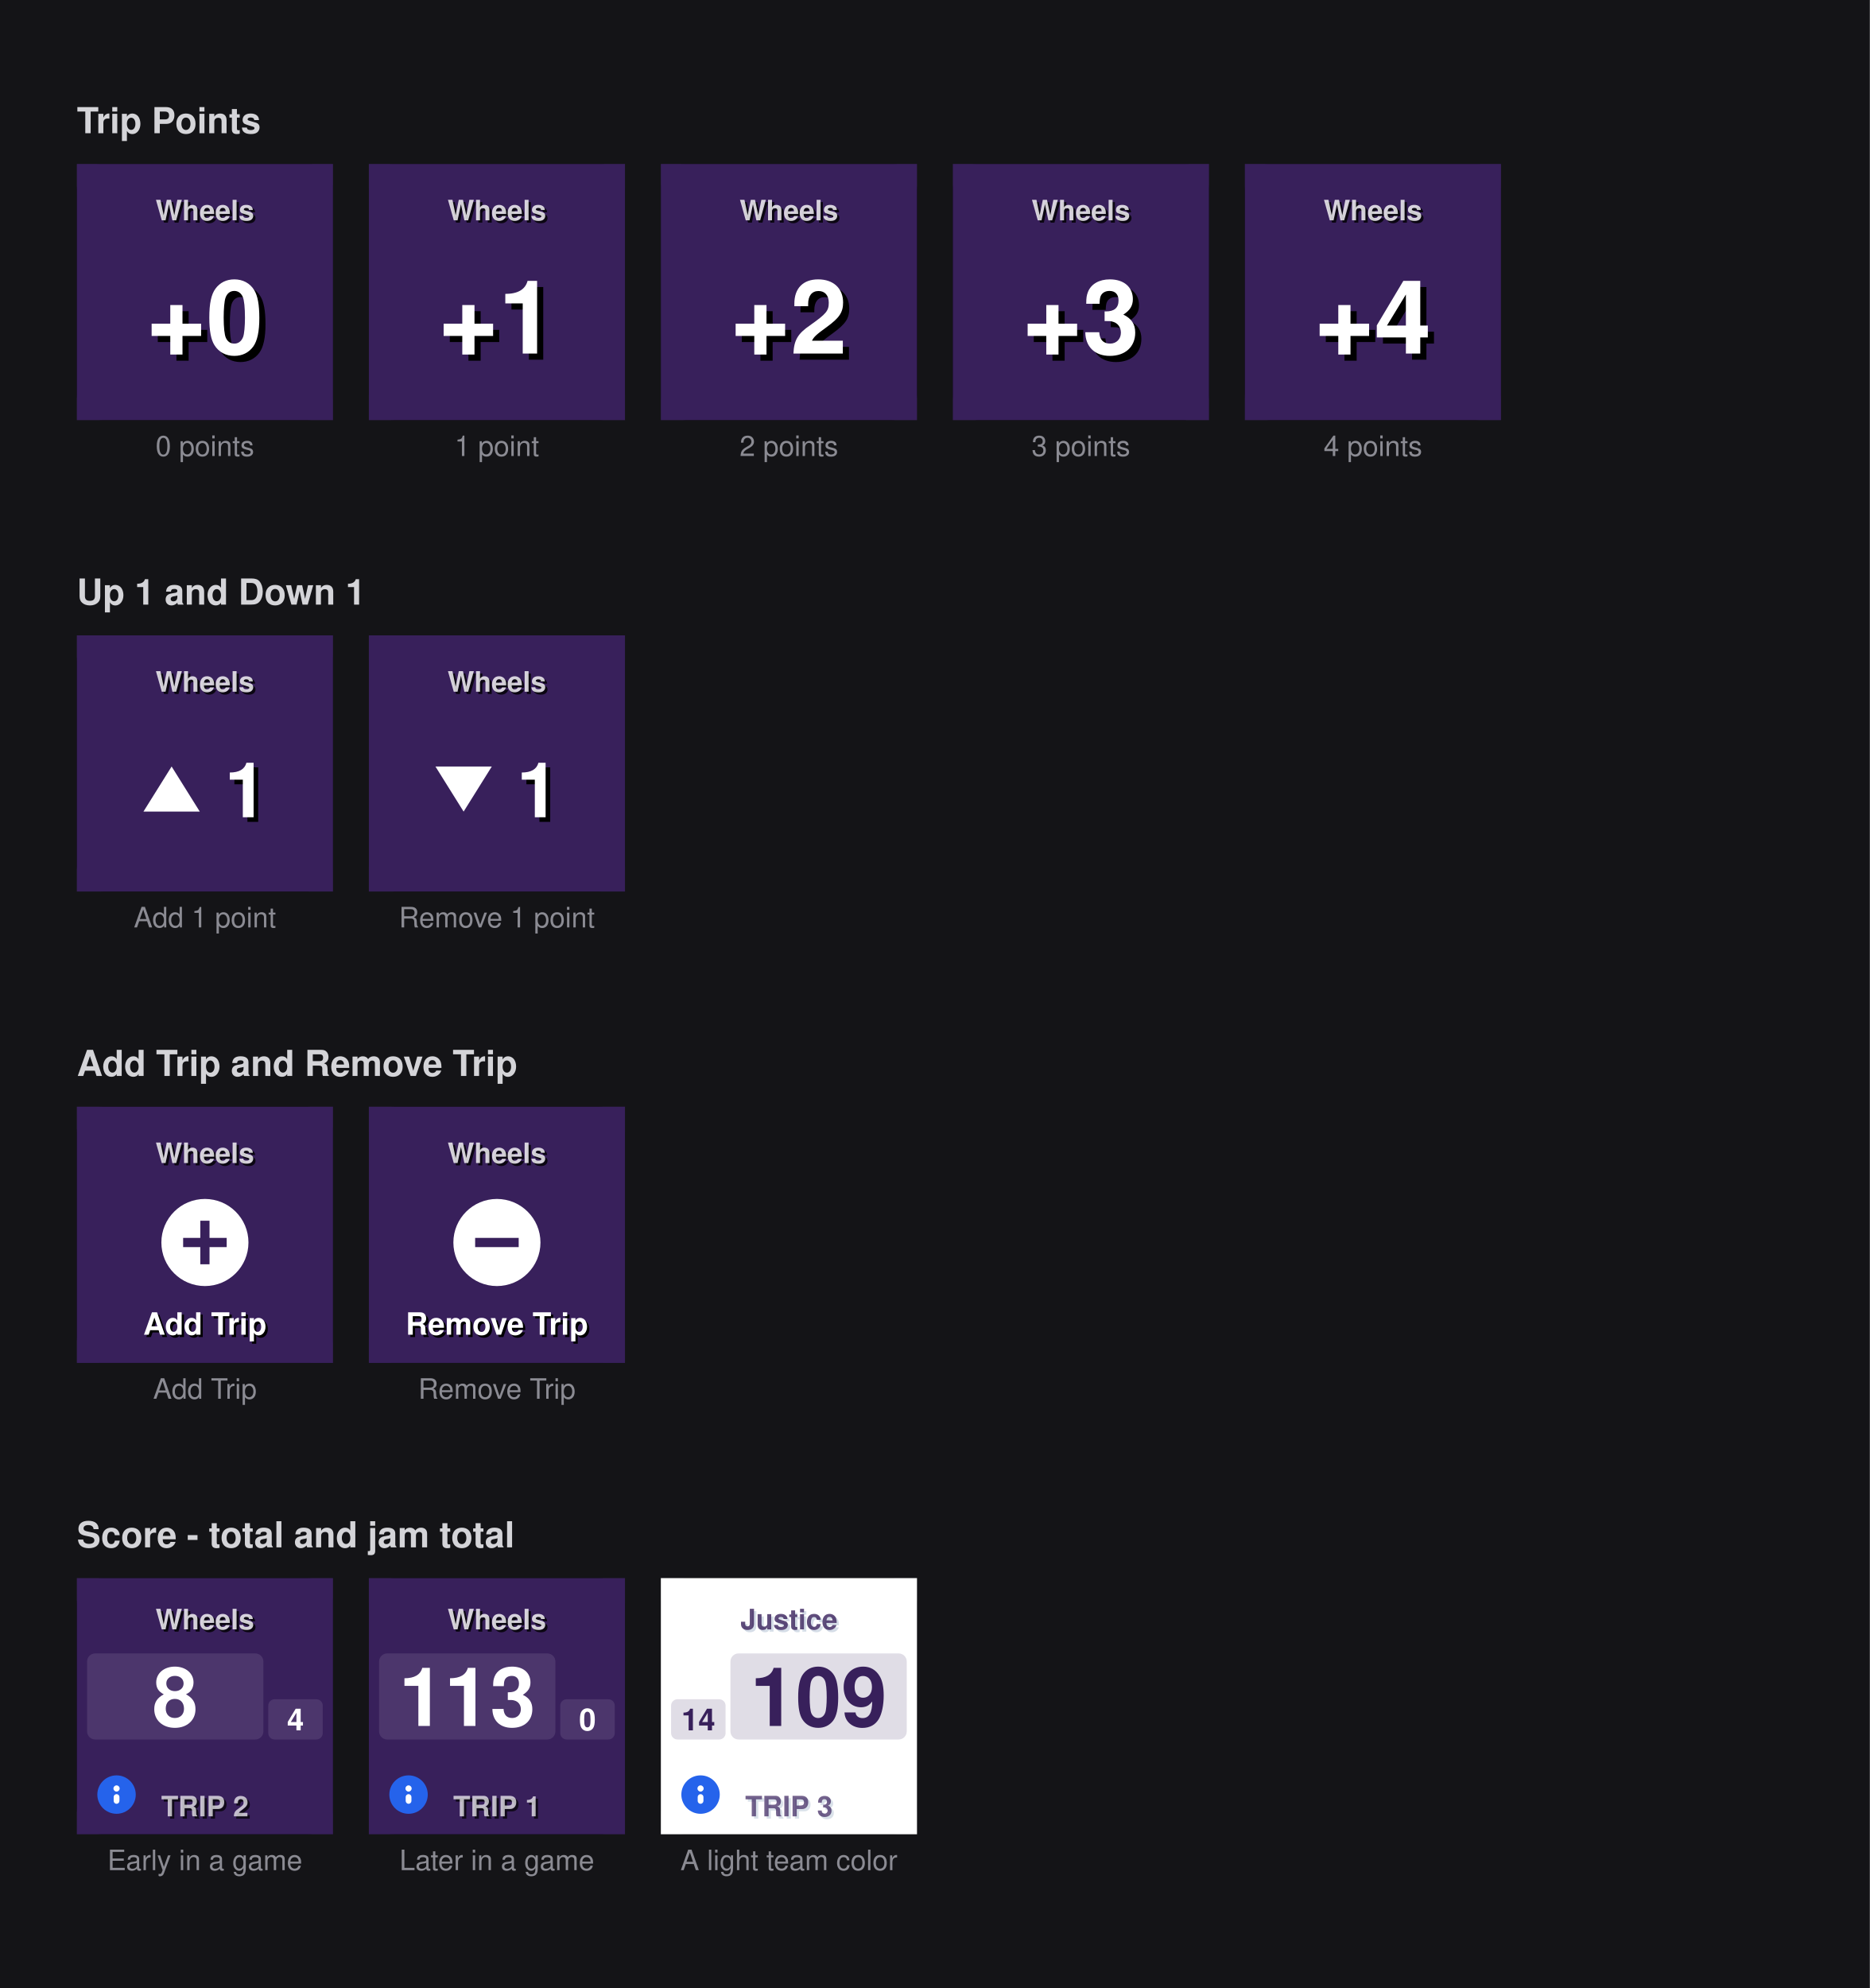
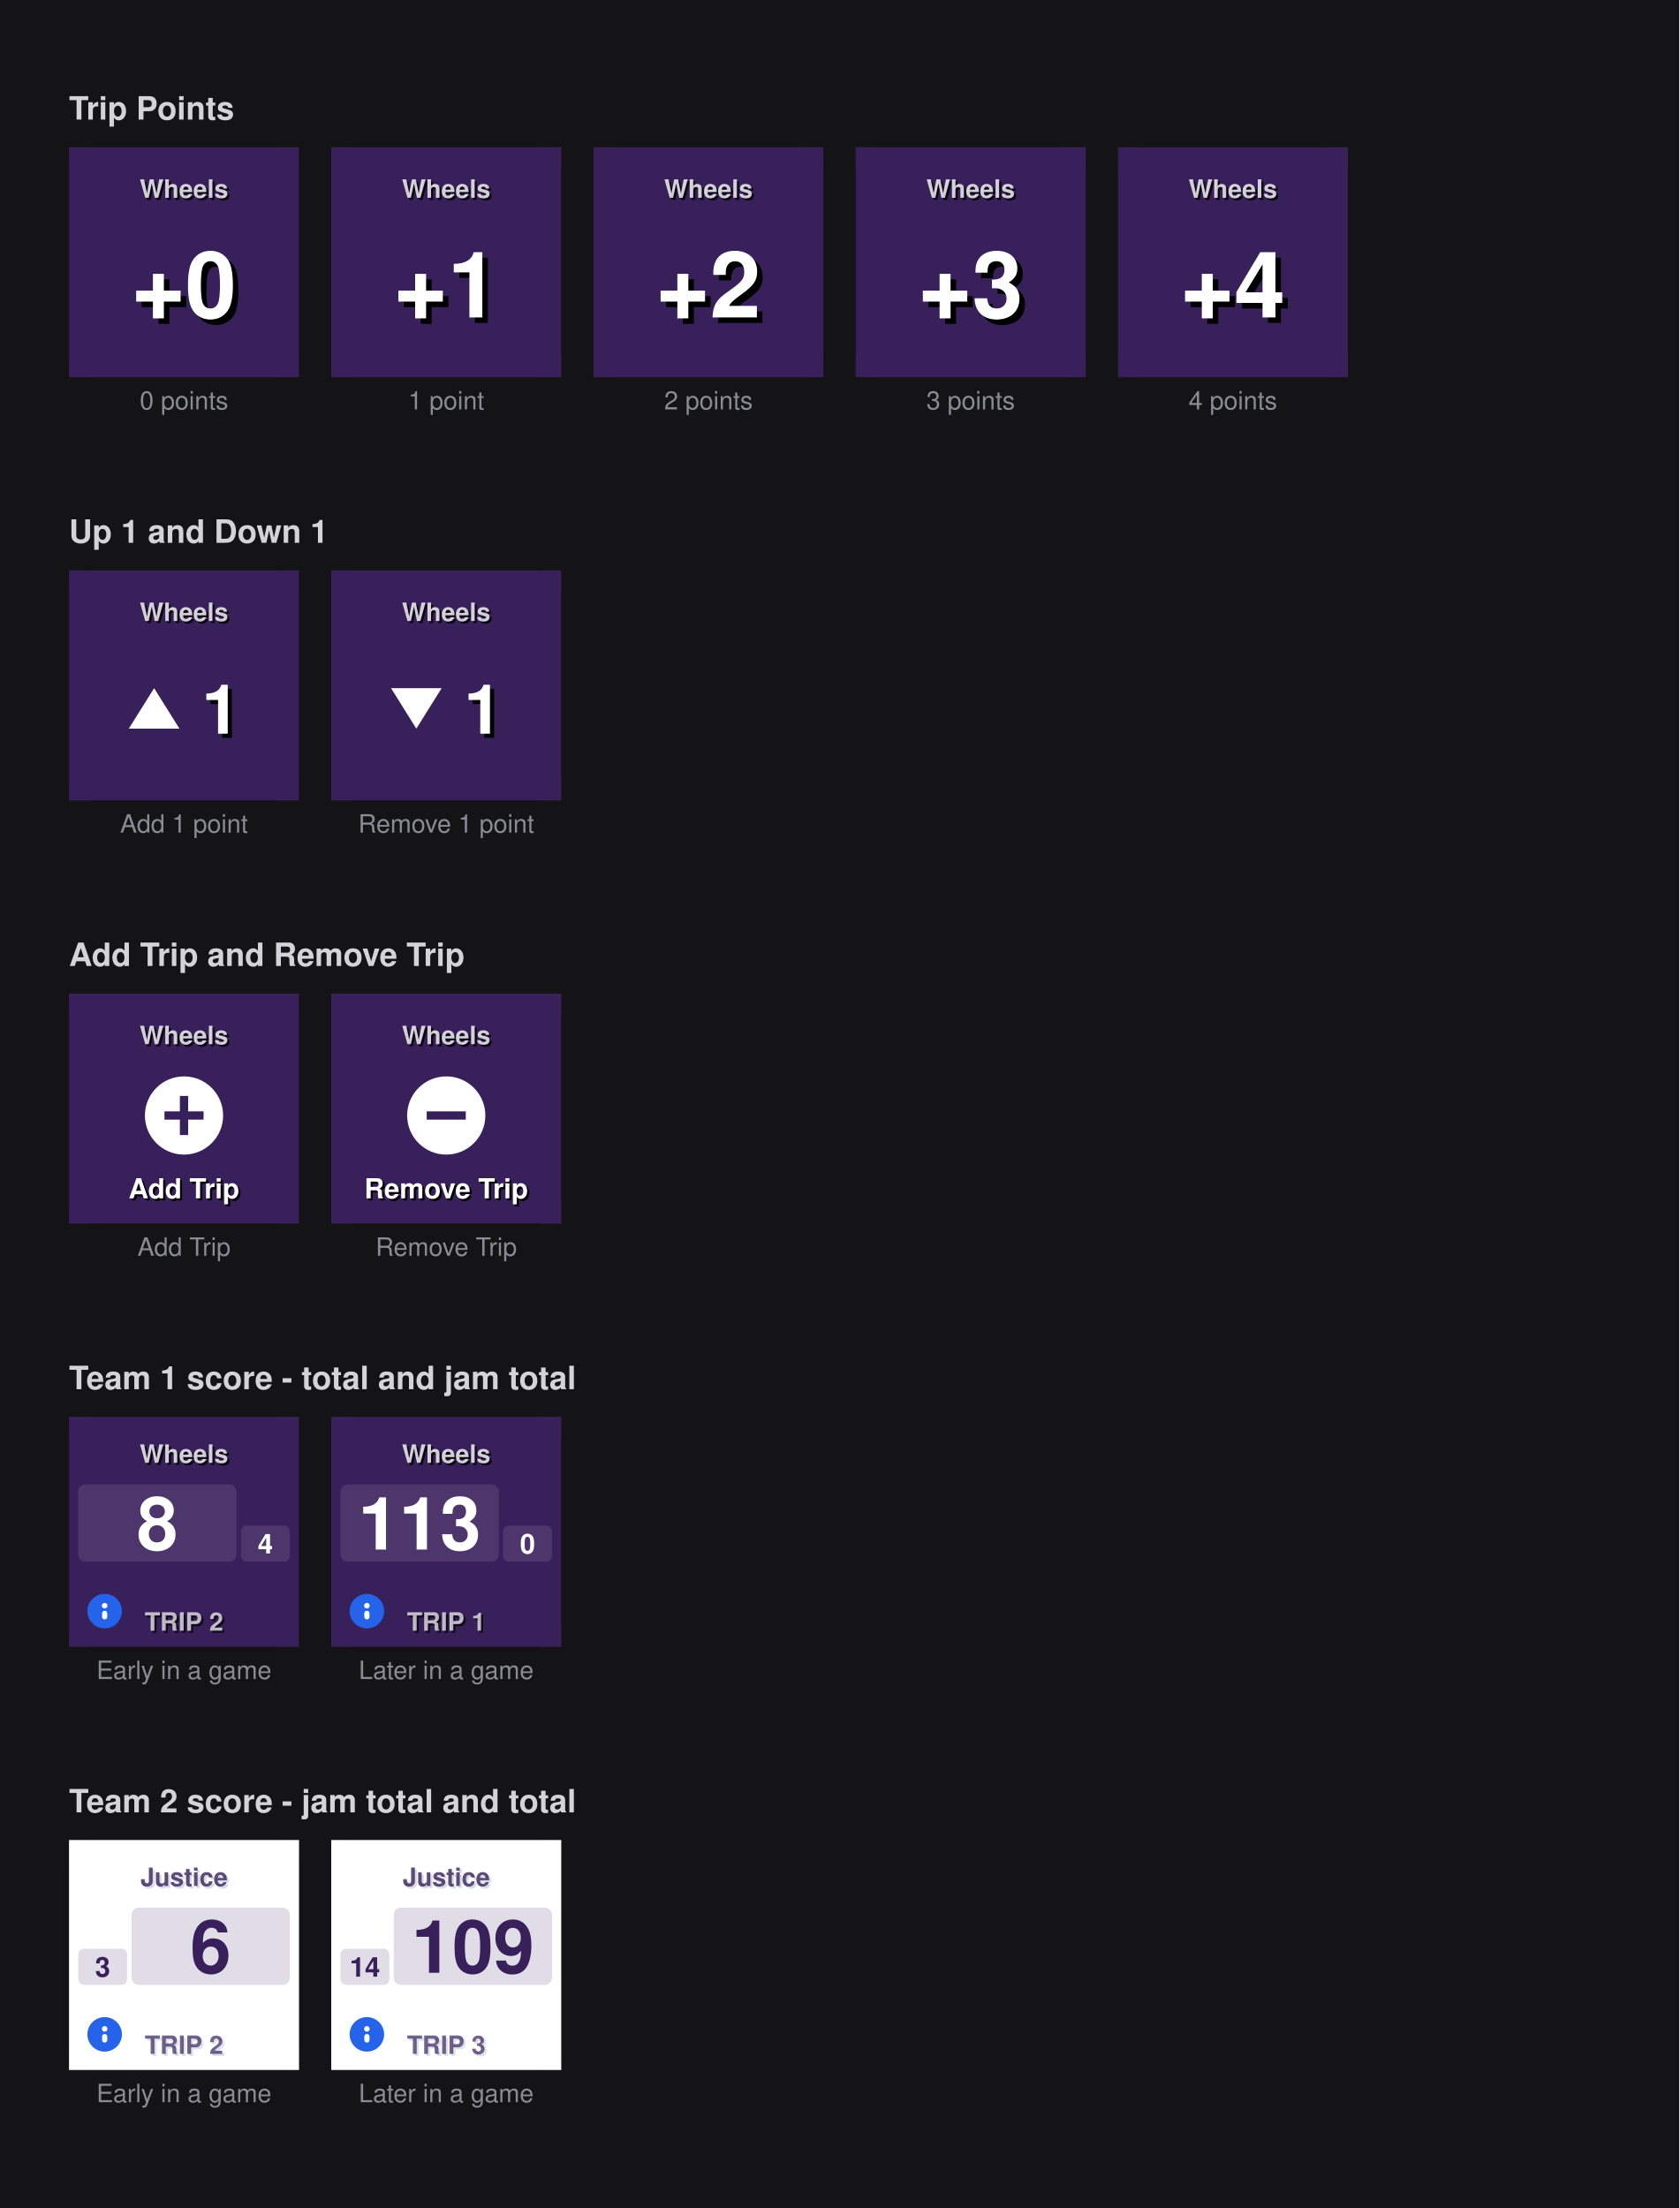
- <svg xmlns="http://www.w3.org/2000/svg" viewBox="0 0 730 776" width="730" height="776" role="img" aria-label="Plugin buttons and the states they show">
-   <rect width="730" height="776" fill="#141417" />
+ <svg xmlns="http://www.w3.org/2000/svg" viewBox="0 0 730 960" width="730" height="960" role="img" aria-label="Plugin buttons and the states they show">
+   <rect width="730" height="960" fill="#141417" />
  <text x="30" y="52" font-family="'Helvetica Neue', Helvetica, Arial, sans-serif" font-size="14" font-weight="bold" fill="#d4d4d8" text-anchor="start">Trip Points</text>
  <svg x="30" y="64" width="100" height="100" viewBox="0 0 100 100">
    <rect width="100" height="100" rx="10" fill="#000000" />
    <g clip-path="inset(0 round 10px)">
      <rect width="100" height="100" fill="#38205b" />
      <text x="50.9" y="22.9" fill="#000000" font-family="'Helvetica Neue', Helvetica, Arial, sans-serif" font-size="11" font-weight="700" text-anchor="middle" opacity="0.8">Wheels</text>
      <text x="50" y="22" fill="#ffffff" font-family="'Helvetica Neue', Helvetica, Arial, sans-serif" font-size="11" font-weight="700" text-anchor="middle" opacity="0.8">Wheels</text>
      <text x="52.4" y="76.4" fill="#000000" font-family="'Helvetica Neue', Helvetica, Arial, sans-serif" font-size="40" font-weight="700" text-anchor="middle">+0</text>
      <text x="50" y="74" fill="#ffffff" font-family="'Helvetica Neue', Helvetica, Arial, sans-serif" font-size="40" font-weight="700" text-anchor="middle">+0</text>
    </g>
  </svg>
  <text x="80" y="178" font-family="'Helvetica Neue', Helvetica, Arial, sans-serif" font-size="11" font-weight="normal" fill="#8b8b93" text-anchor="middle">0 points</text>
  <svg x="144" y="64" width="100" height="100" viewBox="0 0 100 100">
    <rect width="100" height="100" rx="10" fill="#000000" />
    <g clip-path="inset(0 round 10px)">
      <rect width="100" height="100" fill="#38205b" />
      <text x="50.9" y="22.9" fill="#000000" font-family="'Helvetica Neue', Helvetica, Arial, sans-serif" font-size="11" font-weight="700" text-anchor="middle" opacity="0.8">Wheels</text>
      <text x="50" y="22" fill="#ffffff" font-family="'Helvetica Neue', Helvetica, Arial, sans-serif" font-size="11" font-weight="700" text-anchor="middle" opacity="0.8">Wheels</text>
      <text x="52.4" y="76.4" fill="#000000" font-family="'Helvetica Neue', Helvetica, Arial, sans-serif" font-size="40" font-weight="700" text-anchor="middle">+1</text>
      <text x="50" y="74" fill="#ffffff" font-family="'Helvetica Neue', Helvetica, Arial, sans-serif" font-size="40" font-weight="700" text-anchor="middle">+1</text>
    </g>
  </svg>
  <text x="194" y="178" font-family="'Helvetica Neue', Helvetica, Arial, sans-serif" font-size="11" font-weight="normal" fill="#8b8b93" text-anchor="middle">1 point</text>
  <svg x="258" y="64" width="100" height="100" viewBox="0 0 100 100">
    <rect width="100" height="100" rx="10" fill="#000000" />
    <g clip-path="inset(0 round 10px)">
      <rect width="100" height="100" fill="#38205b" />
      <text x="50.9" y="22.9" fill="#000000" font-family="'Helvetica Neue', Helvetica, Arial, sans-serif" font-size="11" font-weight="700" text-anchor="middle" opacity="0.8">Wheels</text>
      <text x="50" y="22" fill="#ffffff" font-family="'Helvetica Neue', Helvetica, Arial, sans-serif" font-size="11" font-weight="700" text-anchor="middle" opacity="0.8">Wheels</text>
      <text x="52.4" y="76.4" fill="#000000" font-family="'Helvetica Neue', Helvetica, Arial, sans-serif" font-size="40" font-weight="700" text-anchor="middle">+2</text>
      <text x="50" y="74" fill="#ffffff" font-family="'Helvetica Neue', Helvetica, Arial, sans-serif" font-size="40" font-weight="700" text-anchor="middle">+2</text>
    </g>
  </svg>
  <text x="308" y="178" font-family="'Helvetica Neue', Helvetica, Arial, sans-serif" font-size="11" font-weight="normal" fill="#8b8b93" text-anchor="middle">2 points</text>
  <svg x="372" y="64" width="100" height="100" viewBox="0 0 100 100">
    <rect width="100" height="100" rx="10" fill="#000000" />
    <g clip-path="inset(0 round 10px)">
      <rect width="100" height="100" fill="#38205b" />
      <text x="50.9" y="22.9" fill="#000000" font-family="'Helvetica Neue', Helvetica, Arial, sans-serif" font-size="11" font-weight="700" text-anchor="middle" opacity="0.8">Wheels</text>
      <text x="50" y="22" fill="#ffffff" font-family="'Helvetica Neue', Helvetica, Arial, sans-serif" font-size="11" font-weight="700" text-anchor="middle" opacity="0.8">Wheels</text>
      <text x="52.4" y="76.4" fill="#000000" font-family="'Helvetica Neue', Helvetica, Arial, sans-serif" font-size="40" font-weight="700" text-anchor="middle">+3</text>
      <text x="50" y="74" fill="#ffffff" font-family="'Helvetica Neue', Helvetica, Arial, sans-serif" font-size="40" font-weight="700" text-anchor="middle">+3</text>
    </g>
  </svg>
  <text x="422" y="178" font-family="'Helvetica Neue', Helvetica, Arial, sans-serif" font-size="11" font-weight="normal" fill="#8b8b93" text-anchor="middle">3 points</text>
  <svg x="486" y="64" width="100" height="100" viewBox="0 0 100 100">
    <rect width="100" height="100" rx="10" fill="#000000" />
    <g clip-path="inset(0 round 10px)">
      <rect width="100" height="100" fill="#38205b" />
      <text x="50.9" y="22.9" fill="#000000" font-family="'Helvetica Neue', Helvetica, Arial, sans-serif" font-size="11" font-weight="700" text-anchor="middle" opacity="0.8">Wheels</text>
      <text x="50" y="22" fill="#ffffff" font-family="'Helvetica Neue', Helvetica, Arial, sans-serif" font-size="11" font-weight="700" text-anchor="middle" opacity="0.8">Wheels</text>
      <text x="52.4" y="76.4" fill="#000000" font-family="'Helvetica Neue', Helvetica, Arial, sans-serif" font-size="40" font-weight="700" text-anchor="middle">+4</text>
      <text x="50" y="74" fill="#ffffff" font-family="'Helvetica Neue', Helvetica, Arial, sans-serif" font-size="40" font-weight="700" text-anchor="middle">+4</text>
    </g>
  </svg>
  <text x="536" y="178" font-family="'Helvetica Neue', Helvetica, Arial, sans-serif" font-size="11" font-weight="normal" fill="#8b8b93" text-anchor="middle">4 points</text>
  <text x="30" y="236" font-family="'Helvetica Neue', Helvetica, Arial, sans-serif" font-size="14" font-weight="bold" fill="#d4d4d8" text-anchor="start">Up 1 and Down 1</text>
  <svg x="30" y="248" width="100" height="100" viewBox="0 0 100 100">
    <rect width="100" height="100" rx="10" fill="#000000" />
    <g clip-path="inset(0 round 10px)">
      <rect width="100" height="100" fill="#38205b" />
      <polygon points="37,51.2 26,68.8 48,68.8" fill="#ffffff" />
      <text x="50.9" y="22.9" fill="#000000" font-family="'Helvetica Neue', Helvetica, Arial, sans-serif" font-size="11" font-weight="700" text-anchor="middle" opacity="0.8">Wheels</text>
      <text x="50" y="22" fill="#ffffff" font-family="'Helvetica Neue', Helvetica, Arial, sans-serif" font-size="11" font-weight="700" text-anchor="middle" opacity="0.8">Wheels</text>
      <text x="67.8" y="72.8" fill="#000000" font-family="'Helvetica Neue', Helvetica, Arial, sans-serif" font-size="30" font-weight="700" text-anchor="middle">1</text>
      <text x="66" y="71" fill="#ffffff" font-family="'Helvetica Neue', Helvetica, Arial, sans-serif" font-size="30" font-weight="700" text-anchor="middle">1</text>
    </g>
  </svg>
  <text x="80" y="362" font-family="'Helvetica Neue', Helvetica, Arial, sans-serif" font-size="11" font-weight="normal" fill="#8b8b93" text-anchor="middle">Add 1 point</text>
  <svg x="144" y="248" width="100" height="100" viewBox="0 0 100 100">
    <rect width="100" height="100" rx="10" fill="#000000" />
    <g clip-path="inset(0 round 10px)">
      <rect width="100" height="100" fill="#38205b" />
      <polygon points="37,68.8 26,51.2 48,51.2" fill="#ffffff" />
      <text x="50.9" y="22.9" fill="#000000" font-family="'Helvetica Neue', Helvetica, Arial, sans-serif" font-size="11" font-weight="700" text-anchor="middle" opacity="0.8">Wheels</text>
      <text x="50" y="22" fill="#ffffff" font-family="'Helvetica Neue', Helvetica, Arial, sans-serif" font-size="11" font-weight="700" text-anchor="middle" opacity="0.8">Wheels</text>
      <text x="67.8" y="72.8" fill="#000000" font-family="'Helvetica Neue', Helvetica, Arial, sans-serif" font-size="30" font-weight="700" text-anchor="middle">1</text>
      <text x="66" y="71" fill="#ffffff" font-family="'Helvetica Neue', Helvetica, Arial, sans-serif" font-size="30" font-weight="700" text-anchor="middle">1</text>
    </g>
  </svg>
  <text x="194" y="362" font-family="'Helvetica Neue', Helvetica, Arial, sans-serif" font-size="11" font-weight="normal" fill="#8b8b93" text-anchor="middle">Remove 1 point</text>
  <text x="30" y="420" font-family="'Helvetica Neue', Helvetica, Arial, sans-serif" font-size="14" font-weight="bold" fill="#d4d4d8" text-anchor="start">Add Trip and Remove Trip</text>
  <svg x="30" y="432" width="100" height="100" viewBox="0 0 100 100">
    <rect width="100" height="100" rx="10" fill="#000000" />
    <g clip-path="inset(0 round 10px)">
      <rect width="100" height="100" fill="#38205b" />
      <circle cx="50" cy="53" r="17" fill="#ffffff" />
      <line x1="41.5" y1="53" x2="58.5" y2="53" stroke="#38205b" stroke-width="3.6" stroke-linecap="butt" />
      <line x1="50" y1="44.5" x2="50" y2="61.5" stroke="#38205b" stroke-width="3.6" stroke-linecap="butt" />
      <text x="50.9" y="22.9" fill="#000000" font-family="'Helvetica Neue', Helvetica, Arial, sans-serif" font-size="11" font-weight="700" text-anchor="middle" opacity="0.8">Wheels</text>
      <text x="50" y="22" fill="#ffffff" font-family="'Helvetica Neue', Helvetica, Arial, sans-serif" font-size="11" font-weight="700" text-anchor="middle" opacity="0.8">Wheels</text>
      <text x="50.9" y="89.9" fill="#000000" font-family="'Helvetica Neue', Helvetica, Arial, sans-serif" font-size="12" font-weight="700" text-anchor="middle">Add Trip</text>
      <text x="50" y="89" fill="#ffffff" font-family="'Helvetica Neue', Helvetica, Arial, sans-serif" font-size="12" font-weight="700" text-anchor="middle">Add Trip</text>
    </g>
  </svg>
  <text x="80" y="546" font-family="'Helvetica Neue', Helvetica, Arial, sans-serif" font-size="11" font-weight="normal" fill="#8b8b93" text-anchor="middle">Add Trip</text>
  <svg x="144" y="432" width="100" height="100" viewBox="0 0 100 100">
    <rect width="100" height="100" rx="10" fill="#000000" />
    <g clip-path="inset(0 round 10px)">
      <rect width="100" height="100" fill="#38205b" />
      <circle cx="50" cy="53" r="17" fill="#ffffff" />
      <line x1="41.5" y1="53" x2="58.5" y2="53" stroke="#38205b" stroke-width="3.6" stroke-linecap="butt" />
      <text x="50.9" y="22.9" fill="#000000" font-family="'Helvetica Neue', Helvetica, Arial, sans-serif" font-size="11" font-weight="700" text-anchor="middle" opacity="0.8">Wheels</text>
      <text x="50" y="22" fill="#ffffff" font-family="'Helvetica Neue', Helvetica, Arial, sans-serif" font-size="11" font-weight="700" text-anchor="middle" opacity="0.8">Wheels</text>
      <text x="50.9" y="89.9" fill="#000000" font-family="'Helvetica Neue', Helvetica, Arial, sans-serif" font-size="12" font-weight="700" text-anchor="middle">Remove Trip</text>
      <text x="50" y="89" fill="#ffffff" font-family="'Helvetica Neue', Helvetica, Arial, sans-serif" font-size="12" font-weight="700" text-anchor="middle">Remove Trip</text>
    </g>
  </svg>
  <text x="194" y="546" font-family="'Helvetica Neue', Helvetica, Arial, sans-serif" font-size="11" font-weight="normal" fill="#8b8b93" text-anchor="middle">Remove Trip</text>
-   <text x="30" y="604" font-family="'Helvetica Neue', Helvetica, Arial, sans-serif" font-size="14" font-weight="bold" fill="#d4d4d8" text-anchor="start">Score - total and jam total</text>
+   <text x="30" y="604" font-family="'Helvetica Neue', Helvetica, Arial, sans-serif" font-size="14" font-weight="bold" fill="#d4d4d8" text-anchor="start">Team 1 score - total and jam total</text>
  <svg x="30" y="616" width="100" height="100" viewBox="0 0 100 100">
    <rect width="100" height="100" rx="10" fill="#000000" />
    <g clip-path="inset(0 round 10px)">
      <rect width="100" height="100" fill="#38205b" />
      <rect x="4" y="29.4" width="68.83" height="33.6" rx="3.17" fill="#4c366c" />
      <rect x="74.73" y="47.29" width="21.27" height="15.71" rx="2.5" fill="#4c366c" />
      <text x="50.9" y="20.9" fill="#000000" font-family="'Helvetica Neue', Helvetica, Arial, sans-serif" font-size="11" font-weight="700" text-anchor="middle" opacity="0.8">Wheels</text>
      <text x="50" y="20" fill="#ffffff" font-family="'Helvetica Neue', Helvetica, Arial, sans-serif" font-size="11" font-weight="700" text-anchor="middle" opacity="0.8">Wheels</text>
      <text x="38.414" y="57.72" fill="#ffffff" font-family="'Helvetica Neue', Helvetica, Arial, sans-serif" font-size="32" font-weight="700" text-anchor="middle">8</text>
      <text x="85.366" y="59.43" fill="#ffffff" font-family="'Helvetica Neue', Helvetica, Arial, sans-serif" font-size="11.9" font-weight="700" text-anchor="middle">4</text>
      <text x="50.9" y="93.9" fill="#000000" font-family="'Helvetica Neue', Helvetica, Arial, sans-serif" font-size="11" font-weight="700" text-anchor="middle" opacity="0.7">TRIP 2</text>
      <text x="50" y="93" fill="#ffffff" font-family="'Helvetica Neue', Helvetica, Arial, sans-serif" font-size="11" font-weight="700" text-anchor="middle" opacity="0.7">TRIP 2</text>
      <circle cx="15.5" cy="84.5" r="7.5" fill="#2563eb" />
      <circle cx="15.5" cy="82.12" r="1.21" fill="#ffffff" />
      <rect x="14.38" y="84.33" width="2.25" height="3.76" rx="1.13" fill="#ffffff" />
    </g>
  </svg>
  <text x="80" y="730" font-family="'Helvetica Neue', Helvetica, Arial, sans-serif" font-size="11" font-weight="normal" fill="#8b8b93" text-anchor="middle">Early in a game</text>
  <svg x="144" y="616" width="100" height="100" viewBox="0 0 100 100">
    <rect width="100" height="100" rx="10" fill="#000000" />
    <g clip-path="inset(0 round 10px)">
      <rect width="100" height="100" fill="#38205b" />
      <rect x="4" y="29.4" width="68.83" height="33.6" rx="3.17" fill="#4c366c" />
      <rect x="74.73" y="47.29" width="21.27" height="15.71" rx="2.5" fill="#4c366c" />
      <text x="50.9" y="20.9" fill="#000000" font-family="'Helvetica Neue', Helvetica, Arial, sans-serif" font-size="11" font-weight="700" text-anchor="middle" opacity="0.8">Wheels</text>
      <text x="50" y="20" fill="#ffffff" font-family="'Helvetica Neue', Helvetica, Arial, sans-serif" font-size="11" font-weight="700" text-anchor="middle" opacity="0.8">Wheels</text>
      <text x="38.414" y="57.72" fill="#ffffff" font-family="'Helvetica Neue', Helvetica, Arial, sans-serif" font-size="32" font-weight="700" text-anchor="middle">113</text>
      <text x="85.366" y="59.43" fill="#ffffff" font-family="'Helvetica Neue', Helvetica, Arial, sans-serif" font-size="11.9" font-weight="700" text-anchor="middle">0</text>
      <text x="50.9" y="93.9" fill="#000000" font-family="'Helvetica Neue', Helvetica, Arial, sans-serif" font-size="11" font-weight="700" text-anchor="middle" opacity="0.7">TRIP 1</text>
      <text x="50" y="93" fill="#ffffff" font-family="'Helvetica Neue', Helvetica, Arial, sans-serif" font-size="11" font-weight="700" text-anchor="middle" opacity="0.7">TRIP 1</text>
      <circle cx="15.5" cy="84.5" r="7.5" fill="#2563eb" />
      <circle cx="15.5" cy="82.12" r="1.21" fill="#ffffff" />
      <rect x="14.38" y="84.33" width="2.25" height="3.76" rx="1.13" fill="#ffffff" />
    </g>
  </svg>
  <text x="194" y="730" font-family="'Helvetica Neue', Helvetica, Arial, sans-serif" font-size="11" font-weight="normal" fill="#8b8b93" text-anchor="middle">Later in a game</text>
-   <svg x="258" y="616" width="100" height="100" viewBox="0 0 100 100">
+   <text x="30" y="788" font-family="'Helvetica Neue', Helvetica, Arial, sans-serif" font-size="14" font-weight="bold" fill="#d4d4d8" text-anchor="start">Team 2 score - jam total and total</text>
+   <svg x="30" y="800" width="100" height="100" viewBox="0 0 100 100">
+     <rect width="100" height="100" rx="10" fill="#000000" />
+     <g clip-path="inset(0 round 10px)">
+       <rect width="100" height="100" fill="#ffffff" />
+       <rect x="27.17" y="29.4" width="68.83" height="33.6" rx="3.17" fill="#e0dde6" />
+       <rect x="4" y="47.29" width="21.27" height="15.71" rx="2.5" fill="#e0dde6" />
+       <text x="50.9" y="20.9" fill="#cbd5e1" font-family="'Helvetica Neue', Helvetica, Arial, sans-serif" font-size="11" font-weight="700" text-anchor="middle" opacity="0.8">Justice</text>
+       <text x="50" y="20" fill="#38205b" font-family="'Helvetica Neue', Helvetica, Arial, sans-serif" font-size="11" font-weight="700" text-anchor="middle" opacity="0.8">Justice</text>
+       <text x="61.586" y="57.72" fill="#38205b" font-family="'Helvetica Neue', Helvetica, Arial, sans-serif" font-size="32" font-weight="700" text-anchor="middle">6</text>
+       <text x="14.634" y="59.43" fill="#38205b" font-family="'Helvetica Neue', Helvetica, Arial, sans-serif" font-size="11.9" font-weight="700" text-anchor="middle">3</text>
+       <text x="50.9" y="93.9" fill="#cbd5e1" font-family="'Helvetica Neue', Helvetica, Arial, sans-serif" font-size="11" font-weight="700" text-anchor="middle" opacity="0.7">TRIP 2</text>
+       <text x="50" y="93" fill="#38205b" font-family="'Helvetica Neue', Helvetica, Arial, sans-serif" font-size="11" font-weight="700" text-anchor="middle" opacity="0.7">TRIP 2</text>
+       <circle cx="15.5" cy="84.5" r="7.5" fill="#2563eb" />
+       <circle cx="15.5" cy="82.12" r="1.21" fill="#ffffff" />
+       <rect x="14.38" y="84.33" width="2.25" height="3.76" rx="1.13" fill="#ffffff" />
+     </g>
+   </svg>
+   <text x="80" y="914" font-family="'Helvetica Neue', Helvetica, Arial, sans-serif" font-size="11" font-weight="normal" fill="#8b8b93" text-anchor="middle">Early in a game</text>
+   <svg x="144" y="800" width="100" height="100" viewBox="0 0 100 100">
    <rect width="100" height="100" rx="10" fill="#000000" />
    <g clip-path="inset(0 round 10px)">
      <rect width="100" height="100" fill="#ffffff" />
      <rect x="27.17" y="29.4" width="68.83" height="33.6" rx="3.17" fill="#e0dde6" />
      <rect x="4" y="47.29" width="21.27" height="15.71" rx="2.5" fill="#e0dde6" />
      <text x="50.9" y="20.9" fill="#cbd5e1" font-family="'Helvetica Neue', Helvetica, Arial, sans-serif" font-size="11" font-weight="700" text-anchor="middle" opacity="0.8">Justice</text>
      <text x="50" y="20" fill="#38205b" font-family="'Helvetica Neue', Helvetica, Arial, sans-serif" font-size="11" font-weight="700" text-anchor="middle" opacity="0.8">Justice</text>
      <text x="61.586" y="57.72" fill="#38205b" font-family="'Helvetica Neue', Helvetica, Arial, sans-serif" font-size="32" font-weight="700" text-anchor="middle">109</text>
      <text x="14.634" y="59.43" fill="#38205b" font-family="'Helvetica Neue', Helvetica, Arial, sans-serif" font-size="11.9" font-weight="700" text-anchor="middle">14</text>
      <text x="50.9" y="93.9" fill="#cbd5e1" font-family="'Helvetica Neue', Helvetica, Arial, sans-serif" font-size="11" font-weight="700" text-anchor="middle" opacity="0.7">TRIP 3</text>
      <text x="50" y="93" fill="#38205b" font-family="'Helvetica Neue', Helvetica, Arial, sans-serif" font-size="11" font-weight="700" text-anchor="middle" opacity="0.7">TRIP 3</text>
      <circle cx="15.5" cy="84.5" r="7.5" fill="#2563eb" />
      <circle cx="15.5" cy="82.12" r="1.21" fill="#ffffff" />
      <rect x="14.38" y="84.33" width="2.25" height="3.76" rx="1.13" fill="#ffffff" />
    </g>
  </svg>
-   <text x="308" y="730" font-family="'Helvetica Neue', Helvetica, Arial, sans-serif" font-size="11" font-weight="normal" fill="#8b8b93" text-anchor="middle">A light team color</text>
+   <text x="194" y="914" font-family="'Helvetica Neue', Helvetica, Arial, sans-serif" font-size="11" font-weight="normal" fill="#8b8b93" text-anchor="middle">Later in a game</text>
</svg>
